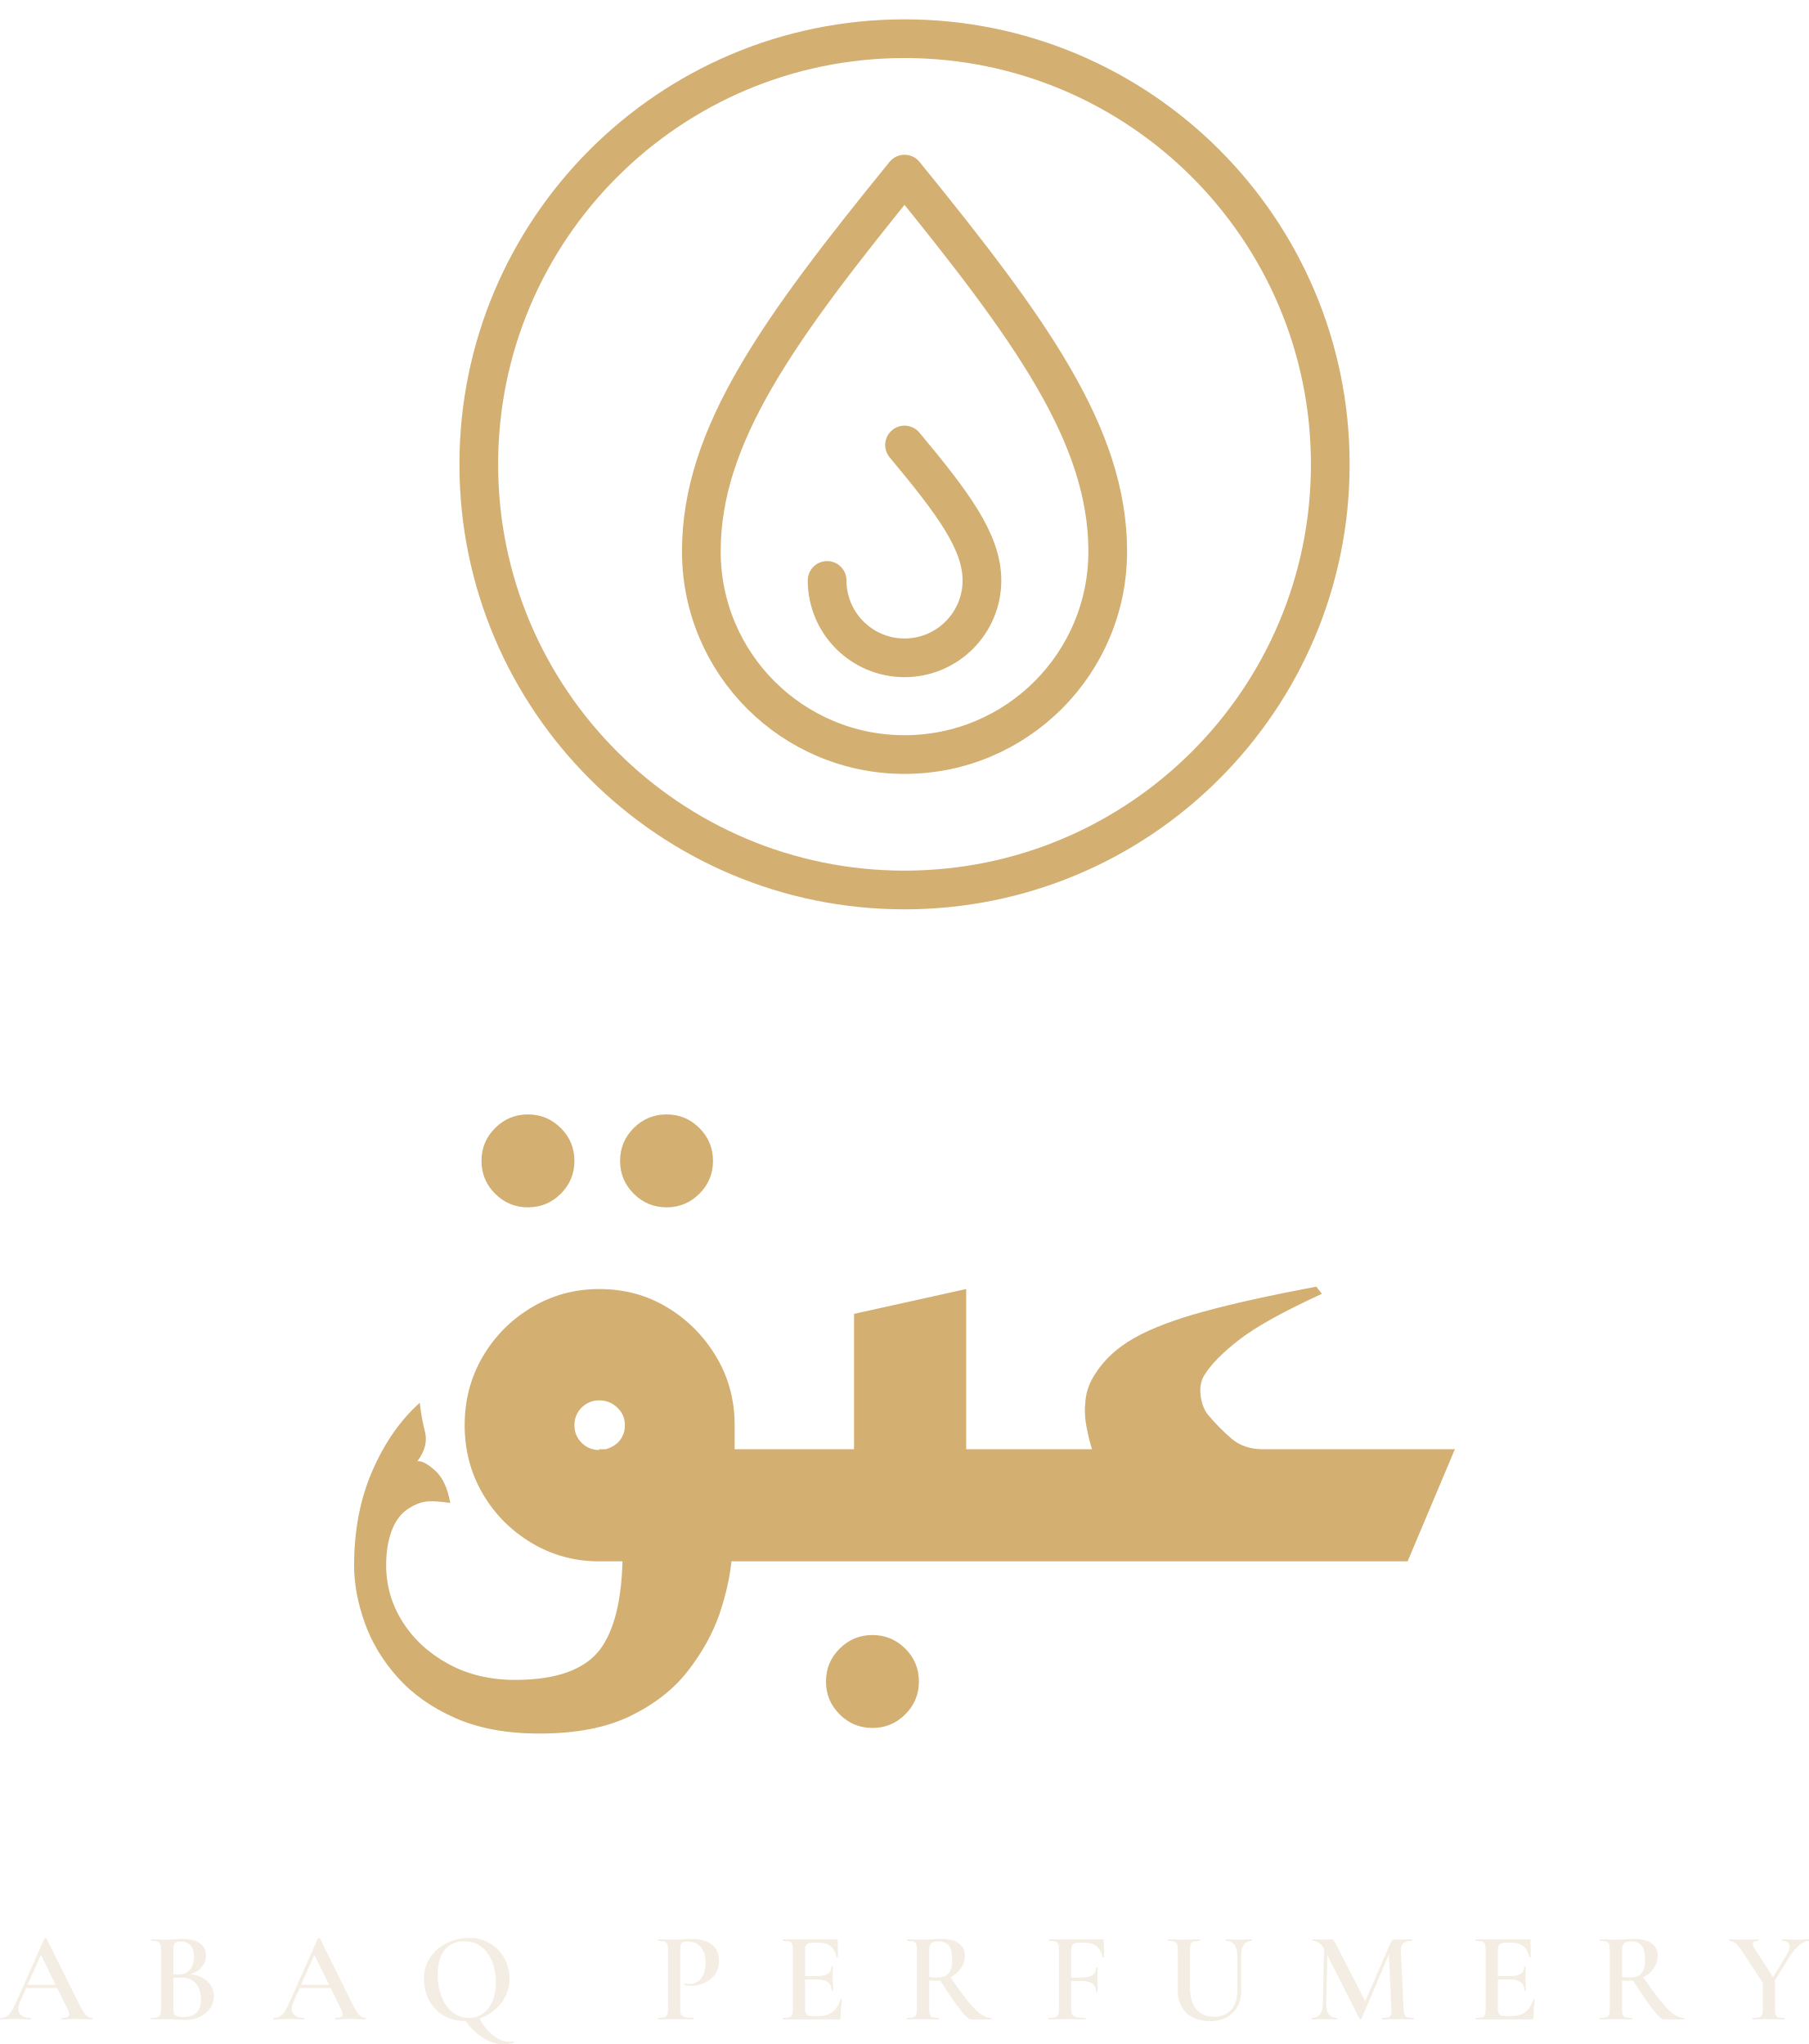
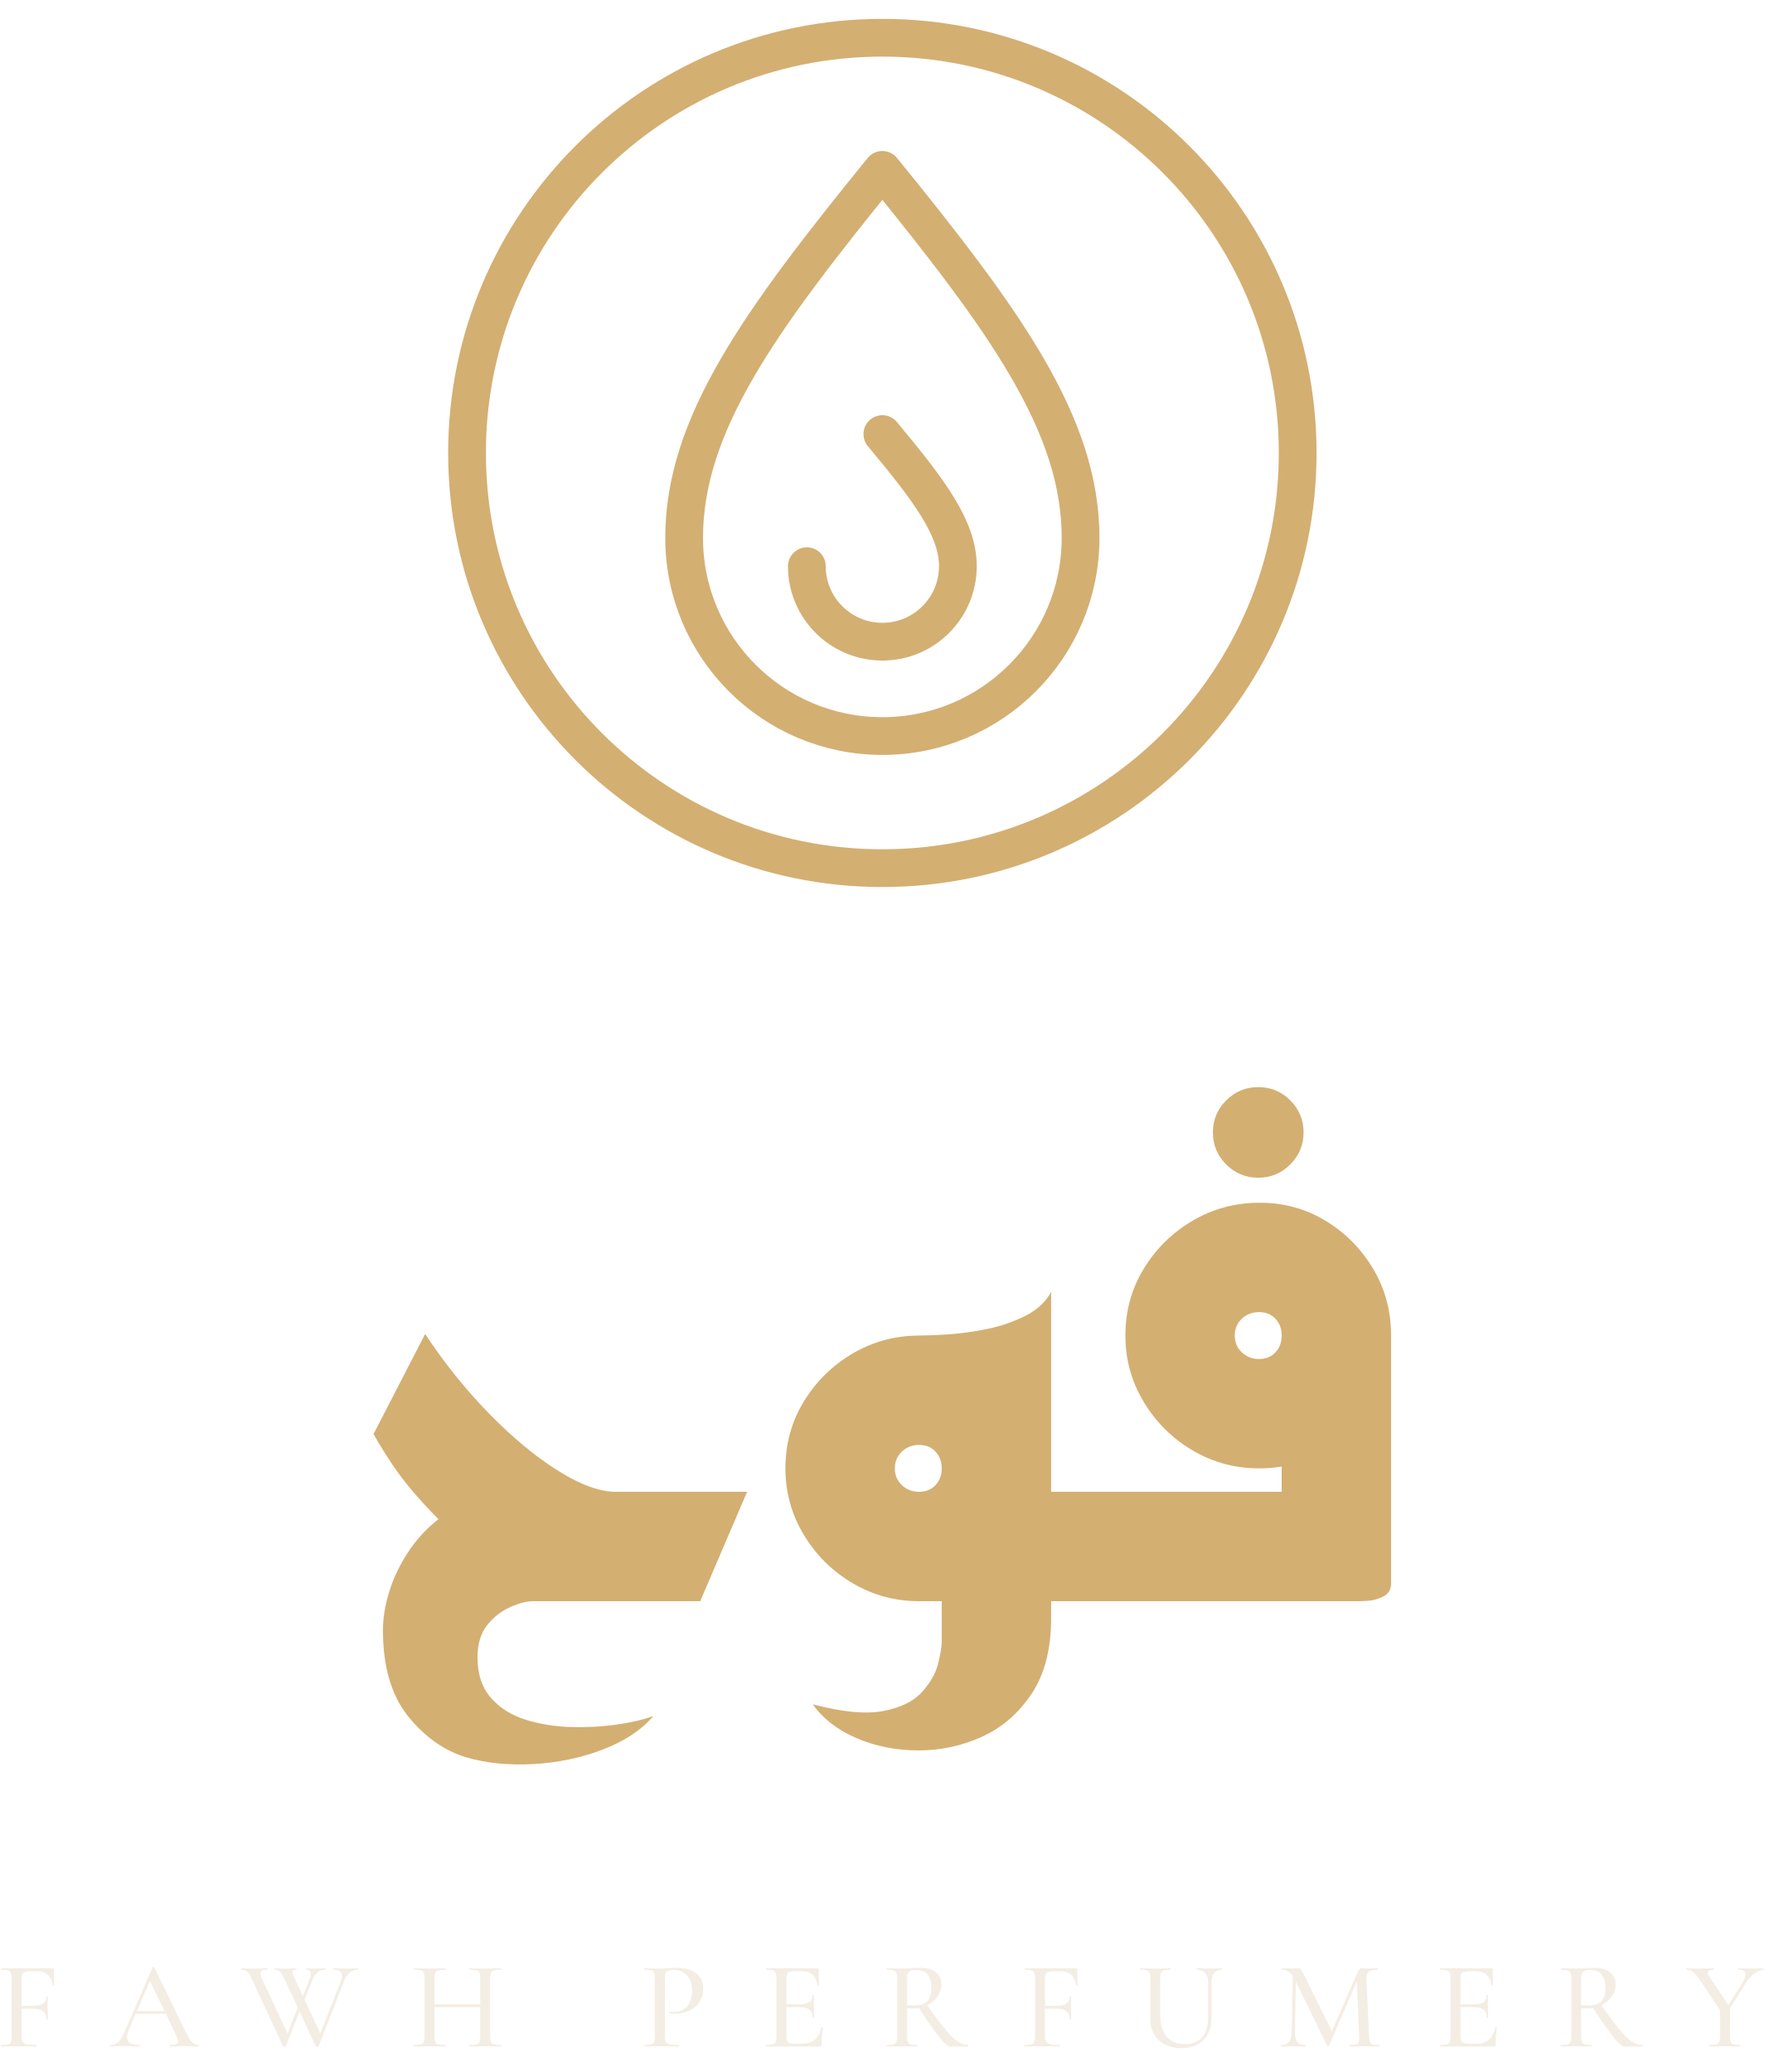
- <svg xmlns="http://www.w3.org/2000/svg" viewBox="0 0 2258 2552" role="img" aria-label="عبق">
+ <svg xmlns="http://www.w3.org/2000/svg" viewBox="0 0 2258 2652" role="img" aria-label="فوح">
  <g transform="translate(549.3 0) scale(24.156)">
    <g fill="none" stroke="#d4af72" stroke-width="2" stroke-linecap="round" stroke-linejoin="round">
      <circle cx="24" cy="24" r="22" />
      <path d="M24 9c6.5 8 10.5 13.5 10.5 19.5a10.5 10.5 0 0 1-21 0C13.5 22.5 17.5 17 24 9z" />
      <path d="M24 23c2.5 3 4 5 4 7a4 4 0 0 1-8 0" />
    </g>
  </g>
-   <path fill="#d4af72" transform="translate(442.0 1391.4)" d="M390 116Q366 116 349 99Q332 82 332 58Q332 34 349 17Q366 0 390 0Q414 0 431 17Q448 34 448 58Q448 82 431 99Q414 116 390 116ZM217 116Q193 116 176 99Q159 82 159 58Q159 34 176 17Q193 0 217 0Q241 0 258 17Q275 34 275 58Q275 82 258 99Q241 116 217 116ZM306 558Q260 558 221.5 535Q183 512 160.5 473.5Q138 435 138 388Q138 341 160.5 302.5Q183 264 221.5 241Q260 218 306 218Q353 218 391 241Q429 264 452 302.5Q475 341 475 388V418H584V558H471Q468 588 456 624Q443 661 416.5 695Q390 729 345 751Q300 773 231 773Q170 773 126 753.5Q82 734 54 702.5Q26 671 13 634Q0 597 0 563Q0 497 23 444.5Q46 392 82 360Q84 379 88.5 396.5Q93 414 79 433Q87 432 101 444.5Q115 457 120 485Q99 482 89 483.5Q79 485 68 492Q54 501 47 519.5Q40 538 40 563Q40 601 60.5 633.5Q81 666 117.5 686Q154 706 201 706Q278 706 307 668Q333 633 335 558ZM306 419V418H314Q322 416 329 410Q338 401 338 388Q338 375 328.5 366Q319 357 306 357Q293 357 284 366Q275 375 275 388Q275 401 284 410Q293 419 306 419ZM647 766Q623 766 606 749Q589 732 589 708Q589 684 606 667Q623 650 647 650Q671 650 688 667Q705 684 705 708Q705 732 688 749Q671 766 647 766ZM544 558V418H624V249L764 218V418H884V558ZM824 558V418H921Q917 405 914 389Q911 373 913 356Q915 339 925 324Q942 297 974 279Q1006 261 1061 246Q1116 231 1201 215L1208 224Q1136 257 1104.5 281.5Q1073 306 1061 326Q1055 336 1056.5 350Q1058 364 1065 374Q1080 392 1095.5 405Q1111 418 1134 418H1374L1315 558Z" />
-   <path fill="#f4ede3" transform="translate(1.0 2521.3)" d="M113.8 -1.9Q114.4 -1.9 114.4 -1Q114.4 0 113.8 0Q109 0 103.9 -0.3Q98.9 -0.6 94.2 -0.6Q89 -0.6 85 -0.3Q81.1 0 76.3 0Q75.7 0 75.7 -1Q75.7 -1.9 76.3 -1.9Q83.5 -1.9 85 -4.5Q86.4 -7 82.6 -14.6L70.4 -39.2H31.7L24 -21.9Q19.8 -12.2 23.8 -7Q27.7 -1.9 37.1 -1.9Q37.9 -1.9 37.9 -1Q37.9 0 37.1 0Q32.3 0 28.3 -0.3Q24.3 -0.6 18.2 -0.6Q12.2 -0.6 8.6 -0.3Q5 0 -0.3 0Q-1 0 -1 -1Q-1 -1.9 -0.3 -1.9Q4 -1.9 7.1 -3.7Q10.2 -5.4 13.3 -10.2Q16.3 -14.9 20 -23.4L54.4 -101Q54.7 -101.4 55.8 -101.4Q57 -101.4 57.1 -101L96.3 -21.9Q100 -14.2 102.9 -9.8Q105.8 -5.4 108.3 -3.7Q110.9 -1.9 113.8 -1.9ZM68.5 -43.2 50.1 -80.6 33.4 -43.2ZM237.1 -56.2Q244 -55.5 249.6 -53Q257.3 -49.4 261.6 -43.3Q265.9 -37.1 265.9 -29.1Q265.9 -20.8 261.4 -14Q256.8 -7.2 248.8 -3.3Q240.8 0.6 230.7 0.6Q226.1 0.6 219.5 0.2Q213 -0.3 207.5 -0.3Q201.9 -0.3 196.8 -0.2Q191.7 0 187.7 0Q187.2 0 187.2 -1Q187.2 -1.9 187.7 -1.9Q192.6 -1.9 195.3 -2.7Q197.9 -3.5 199 -5.9Q200 -8.3 200 -13V-87Q200 -91.7 199 -94Q198.1 -96.3 195.4 -97.2Q192.8 -98.1 187.8 -98.1Q187.5 -98.1 187.5 -99Q187.5 -100 187.8 -100Q191.8 -100 196.9 -99.8Q201.9 -99.5 207.5 -99.5Q212 -99.5 217.1 -100Q222.2 -100.5 226.9 -100.5Q236.5 -100.5 243 -98Q249.4 -95.5 252.8 -90.9Q256.2 -86.2 256.2 -79.7Q256.2 -70.7 249.3 -63.8Q244.6 -59 237.1 -56.2ZM228.2 -3Q239.5 -3 244.6 -8.9Q249.8 -14.7 249.8 -25.3Q249.8 -37.1 243.6 -44.6Q237.4 -52.2 225 -52.2Q222.6 -52.2 218.6 -52.2Q217 -52 215.4 -51.8V-13Q215.4 -9.6 216.2 -7.4Q217 -5.1 219.8 -4.1Q222.6 -3 228.2 -3ZM224.2 -97.3Q221 -97.3 219 -96.5Q217 -95.7 216.2 -93.4Q215.4 -91.2 215.4 -86.7V-56.3Q217 -56.3 218.2 -56.3Q221.6 -56.2 221.9 -56.2Q231.8 -56.2 236.5 -62.6Q241.1 -69 241.1 -78.2Q241.1 -84.2 239.3 -88.5Q237.4 -92.8 233.7 -95Q229.9 -97.3 224.2 -97.3ZM455 -1.9Q455.7 -1.9 455.7 -1Q455.7 0 455 0Q450.2 0 445.2 -0.3Q440.2 -0.6 435.5 -0.6Q430.2 -0.6 426.3 -0.3Q422.4 0 417.6 0Q417 0 417 -1Q417 -1.9 417.6 -1.9Q424.8 -1.9 426.2 -4.5Q427.7 -7 423.8 -14.6L411.7 -39.2H373L365.3 -21.9Q361.1 -12.2 365 -7Q369 -1.9 378.4 -1.9Q379.2 -1.9 379.2 -1Q379.2 0 378.4 0Q373.6 0 369.6 -0.3Q365.6 -0.6 359.5 -0.6Q353.4 -0.6 349.8 -0.3Q346.2 0 341 0Q340.3 0 340.3 -1Q340.3 -1.9 341 -1.9Q345.3 -1.9 348.4 -3.7Q351.5 -5.4 354.6 -10.2Q357.6 -14.9 361.3 -23.4L395.7 -101Q396 -101.4 397.1 -101.4Q398.2 -101.4 398.4 -101L437.6 -21.9Q441.3 -14.2 444.2 -9.8Q447 -5.4 449.6 -3.7Q452.2 -1.9 455 -1.9ZM409.8 -43.2 391.4 -80.6 374.7 -43.2ZM578.9 1.9Q567.4 1.9 558 -2.2Q548.6 -6.2 542 -13.4Q535.4 -20.6 531.8 -30Q528.2 -39.4 528.2 -49.9Q528.2 -62.9 533.2 -72.6Q538.2 -82.4 546.6 -88.9Q554.9 -95.4 564.8 -98.6Q574.7 -101.8 584.5 -101.8Q596.3 -101.8 605.7 -97.5Q615 -93.3 621.6 -86.1Q628.2 -78.9 631.6 -69.8Q635 -60.6 635 -51Q635 -39.8 630.6 -30.2Q626.1 -20.6 618.3 -13.4Q610.6 -6.2 600.5 -2.2Q599 -1.6 597.6 -1.1Q601.8 7.2 607.8 13.8Q613.9 20.5 620.8 24.2Q627.7 28 633.9 28Q635.5 28 637 27.9Q638.4 27.8 639.5 27.7Q639.7 27.5 639.8 27.5Q640.2 27.7 640.3 28.2Q640.5 29.1 640.2 29.3Q637.1 30.1 633.8 30.6Q630.6 31.2 627 31.2Q619 31.2 610.3 27.5Q601.6 23.8 593.4 16.8Q586.2 10.7 580.2 1.9Q579.5 1.9 578.9 1.9ZM584.3 -1.9Q593.9 -1.9 601.5 -7Q609.1 -12.2 613.5 -22.2Q617.9 -32.2 617.9 -46.4Q617.9 -61.3 613.1 -72.8Q608.3 -84.3 599.4 -91Q590.4 -97.6 577.9 -97.6Q562.4 -97.6 553.8 -86.5Q545.3 -75.4 545.3 -55.7Q545.3 -44.2 548.2 -34.3Q551 -24.5 556.2 -17.1Q561.4 -9.8 568.6 -5.8Q575.7 -1.9 584.3 -1.9ZM848 -13.6Q848 -8.8 849.1 -6.3Q850.2 -3.8 853.8 -2.9Q857.4 -1.9 864.6 -1.9Q865.1 -1.9 865.1 -1Q865.1 0 864.6 0Q859.5 0 853.5 -0.2Q847.5 -0.3 840.5 -0.3Q834.9 -0.3 829.8 -0.2Q824.6 0 820.6 0Q820.2 0 820.2 -1Q820.2 -1.9 820.6 -1.9Q825.9 -1.9 828.5 -2.7Q831 -3.5 831.9 -5.9Q832.8 -8.3 832.8 -13V-87Q832.8 -91.7 831.9 -94Q831 -96.3 828.5 -97.2Q825.9 -98.1 820.6 -98.1Q820.2 -98.1 820.2 -99Q820.2 -100 820.6 -100Q824.6 -100 829.7 -99.8Q834.7 -99.5 840.3 -99.5Q844.2 -99.5 850.3 -100Q856.5 -100.5 862.2 -100.5Q872 -100.5 879.6 -97.8Q887.2 -95.2 891.7 -89.4Q896.2 -83.7 896.5 -74.2Q896.6 -65.9 893.6 -59.8Q890.6 -53.8 885.4 -49.8Q880.2 -45.9 873.9 -43.9Q867.7 -41.9 861.4 -41.9Q859.7 -41.9 857.7 -42.1Q855.7 -42.2 853.8 -42.7Q853.3 -42.9 853.4 -44Q853.6 -44.6 853.9 -44.8Q854.1 -44.8 854.2 -44.8Q855.5 -44.5 857.1 -44.3Q858.7 -44.2 859.8 -44.2Q865.1 -44.2 869.6 -47Q874.1 -49.9 876.9 -55.8Q879.7 -61.8 879.7 -70.7Q879.7 -79.2 877 -85.1Q874.2 -91 869.4 -94.2Q864.5 -97.3 857.4 -97.3Q853.8 -97.3 851.7 -96.6Q849.6 -95.8 848.8 -93.6Q848 -91.4 848 -86.7ZM1045.9 0H976.5Q976 0 976 -1Q976 -1.9 976.5 -1.9Q981.8 -1.9 984.3 -2.7Q986.9 -3.5 987.8 -5.9Q988.6 -8.3 988.6 -13V-87Q988.6 -91.7 987.8 -94Q986.9 -96.3 984.3 -97.2Q981.8 -98.1 976.5 -98.1Q976 -98.1 976 -99Q976 -100 976.5 -100H1043Q1044.6 -100 1044.6 -98.6L1045 -77.8Q1045 -77.4 1044.2 -77.4Q1043.4 -77.3 1043 -77.8Q1041.3 -86.9 1035.7 -91.4Q1030.1 -95.8 1021 -95.8H1014.4Q1010.4 -95.8 1008.1 -95Q1005.8 -94.1 1004.8 -92.1Q1003.8 -90.1 1003.8 -86.7V-54.1H1019.2Q1028.2 -54.1 1032.5 -57.1Q1036.8 -60.2 1036.8 -65.9Q1036.8 -66.4 1037.7 -66.4Q1038.6 -66.4 1038.6 -65.9Q1038.6 -60.8 1038.5 -57.9Q1038.4 -55 1038.4 -52Q1038.4 -48.2 1038.6 -44.4Q1038.9 -40.6 1038.9 -36.2Q1038.9 -35.8 1037.9 -35.8Q1037 -35.8 1037 -36.2Q1037 -42.9 1032.5 -46.4Q1028 -49.9 1019 -49.9H1003.8V-13.6Q1003.8 -10.2 1004.7 -8.1Q1005.6 -5.9 1007.5 -5Q1009.4 -4.2 1013 -4.2H1020.8Q1031.7 -4.2 1038.4 -9.4Q1045.1 -14.6 1048 -24.8Q1048.2 -25.3 1049 -25.1Q1049.9 -25 1049.9 -24.6Q1049.3 -20.2 1048.8 -13.9Q1048.3 -7.7 1048.3 -2.4Q1048.3 0 1045.9 0ZM1210.6 0Q1208.2 0 1202.6 -6.1Q1197 -12.2 1189.1 -23.7Q1181.6 -34.2 1172.6 -48.6Q1169.9 -48.3 1167 -48.3Q1165.1 -48.3 1162.9 -48.4Q1160.6 -48.5 1158.9 -48.6V-13Q1158.9 -8.3 1159.7 -5.9Q1160.5 -3.5 1163.1 -2.7Q1165.8 -1.9 1170.9 -1.9Q1171.4 -1.9 1171.4 -1Q1171.4 0 1170.9 0Q1166.9 0 1161.9 -0.2Q1157 -0.3 1151 -0.3Q1145.4 -0.3 1140.3 -0.2Q1135.2 0 1131.2 0Q1130.7 0 1130.7 -1Q1130.7 -1.9 1131.2 -1.9Q1136.5 -1.9 1139 -2.7Q1141.6 -3.5 1142.6 -5.9Q1143.5 -8.3 1143.5 -13V-87Q1143.5 -91.7 1142.6 -94Q1141.8 -96.3 1139.2 -97.2Q1136.6 -98.1 1131.4 -98.1Q1131 -98.1 1131 -99Q1131 -100 1131.4 -100Q1135.4 -100 1140.4 -99.8Q1145.4 -99.5 1151 -99.5Q1156.2 -99.5 1162.6 -100Q1169 -100.5 1174.2 -100.5Q1188.2 -100.5 1195.8 -95Q1203.4 -89.4 1203.4 -79.8Q1203.4 -70.7 1198.2 -63.5Q1193.3 -56.6 1185.4 -52.6Q1197.6 -34.7 1206.4 -23.8Q1215.5 -12.2 1222.6 -7Q1229.8 -1.9 1236.3 -1.9Q1236.6 -1.9 1236.6 -1Q1236.6 0 1236.3 0ZM1187.5 -74.2Q1187.5 -83.5 1185.4 -88.6Q1183.2 -93.6 1179.4 -95.5Q1175.5 -97.4 1170.4 -97.4Q1164.2 -97.4 1161.5 -95.1Q1158.9 -92.8 1158.9 -86.7V-53Q1161.1 -52.6 1163.7 -52.5Q1166.2 -52.3 1168.2 -52.3Q1178.9 -52.3 1183.2 -57.7Q1187.5 -63 1187.5 -74.2ZM1307.8 0Q1307.4 0 1307.4 -1Q1307.4 -1.9 1307.8 -1.9Q1313.4 -1.9 1316.2 -2.7Q1318.9 -3.5 1319.8 -5.9Q1320.8 -8.3 1320.8 -13V-87Q1320.8 -91.7 1319.9 -94Q1319 -96.3 1316.5 -97.2Q1313.9 -98.1 1308.6 -98.1Q1308.2 -98.1 1308.2 -99Q1308.2 -100 1308.6 -100H1375.2Q1376.8 -100 1376.8 -98.6L1377.1 -77.8Q1377.1 -77.4 1376.3 -77.4Q1375.5 -77.3 1375.2 -77.8Q1373.4 -86.9 1367.8 -91.4Q1362.2 -95.8 1353.1 -95.8H1346.6Q1340.6 -95.8 1338.3 -93.8Q1336 -91.7 1336 -86.9V-52.2H1349.1Q1358.2 -52.2 1362.6 -55.3Q1367 -58.4 1367 -64.2Q1367 -64.5 1368 -64.5Q1369 -64.5 1369 -64.2Q1369 -58.9 1368.9 -56Q1368.8 -53.1 1368.8 -50.1Q1368.8 -46.2 1369 -42.5Q1369.1 -38.7 1369.1 -34.4Q1369.1 -33.9 1368.2 -33.9Q1367.2 -33.9 1367.2 -34.4Q1367.2 -41 1362.6 -44.5Q1358.1 -48 1348.8 -48H1336V-13.6Q1336 -8.8 1337.3 -6.3Q1338.6 -3.8 1342.4 -2.9Q1346.2 -1.9 1353.9 -1.9Q1354.2 -1.9 1354.2 -1Q1354.2 0 1353.9 0Q1348.5 0 1342.2 -0.2Q1336 -0.3 1328 -0.3Q1322.4 -0.3 1317.1 -0.2Q1311.8 0 1307.8 0ZM1543.4 -80.5Q1543.4 -88.8 1539.6 -93.4Q1535.8 -98.1 1528.8 -98.1Q1528.5 -98.1 1528.5 -99Q1528.5 -100 1528.8 -100Q1532.8 -100 1536.9 -99.8Q1541 -99.5 1545.8 -99.5Q1549.9 -99.5 1554 -99.8Q1558.1 -100 1561.4 -100Q1561.8 -100 1561.8 -99Q1561.8 -98.1 1561.4 -98.1Q1555 -98.1 1551.7 -93.4Q1548.3 -88.8 1548.3 -80.5V-35.7Q1548.3 -24 1543.4 -15.5Q1538.6 -7 1529.8 -2.4Q1521 2.2 1509.1 2.2Q1497.4 2.2 1488.3 -2.3Q1479.2 -6.9 1474.2 -15.4Q1469.1 -23.8 1469.1 -35.5V-87Q1469.1 -91.7 1468.2 -94Q1467.4 -96.3 1464.7 -97.2Q1462.1 -98.1 1457 -98.1Q1456.5 -98.1 1456.5 -99Q1456.5 -100 1457 -100Q1461 -100 1466 -99.8Q1471 -99.5 1476.6 -99.5Q1482.6 -99.5 1487.5 -99.8Q1492.5 -100 1496.5 -100Q1497 -100 1497 -99Q1497 -98.1 1496.5 -98.1Q1491.2 -98.1 1488.6 -97.1Q1486.1 -96.2 1485.2 -93.8Q1484.3 -91.4 1484.3 -86.7V-41.1Q1484.3 -21.6 1492.4 -12.5Q1500.5 -3.4 1514.4 -3.4Q1528 -3.4 1535.7 -11.8Q1543.4 -20.2 1543.4 -35.5ZM1650.2 -19.4 1651.7 -88.2Q1646.1 -98.1 1637.4 -98.1Q1637 -98.1 1637 -99Q1637 -100 1637.4 -100Q1640.5 -100 1643.9 -99.8Q1647.4 -99.7 1649.8 -99.7Q1653.3 -99.7 1656.1 -99.8Q1658.9 -100 1660.5 -100Q1662.7 -100 1663.9 -98.5Q1665.1 -97 1667.8 -91.7L1703 -22.7L1734.9 -96Q1735.8 -98.1 1737 -99Q1738.1 -100 1739.7 -100Q1741.1 -100 1742.8 -99.8Q1744.5 -99.7 1746.9 -99.7Q1751.7 -99.7 1755 -99.8Q1758.4 -100 1761.6 -100Q1762.1 -100 1762.1 -99Q1762.1 -98.1 1761.6 -98.1Q1754.2 -98.1 1750.7 -95.4Q1747.2 -92.6 1747.5 -86.1L1751 -13Q1751.4 -8.3 1752.2 -5.9Q1753.1 -3.5 1755.8 -2.7Q1758.4 -1.9 1763.5 -1.9Q1763.8 -1.9 1763.8 -1Q1763.8 0 1763.5 0Q1759.4 0 1754.2 -0.2Q1749.1 -0.3 1743.5 -0.3Q1737.9 -0.3 1733 -0.2Q1728.2 0 1724.2 0Q1723.8 0 1723.8 -1Q1723.8 -1.9 1724.2 -1.9Q1731.8 -1.9 1734.1 -4Q1736.3 -6.1 1735.8 -13L1732.6 -81.1L1698.6 -1.1Q1698.4 -0.5 1697.3 -0.5Q1696.2 -0.5 1695.8 -1.1L1655.8 -80.2L1654.4 -19.4Q1654.2 -10.9 1657.7 -6.4Q1661.1 -1.9 1668 -1.9Q1668.5 -1.9 1668.5 -1Q1668.5 0 1668 0Q1664.5 0 1660.8 -0.2Q1657.1 -0.3 1652.5 -0.3Q1647.7 -0.3 1643.8 -0.2Q1639.8 0 1636.3 0Q1635.8 0 1635.8 -1Q1635.8 -1.9 1636.3 -1.9Q1642.9 -1.9 1646.5 -6.4Q1650.1 -10.9 1650.2 -19.4ZM1910.7 0H1841.3Q1840.8 0 1840.8 -1Q1840.8 -1.9 1841.3 -1.9Q1846.6 -1.9 1849.1 -2.7Q1851.7 -3.5 1852.6 -5.9Q1853.4 -8.3 1853.4 -13V-87Q1853.4 -91.7 1852.6 -94Q1851.7 -96.3 1849.1 -97.2Q1846.6 -98.1 1841.3 -98.1Q1840.8 -98.1 1840.8 -99Q1840.8 -100 1841.3 -100H1907.8Q1909.4 -100 1909.4 -98.6L1909.8 -77.8Q1909.8 -77.4 1909 -77.4Q1908.2 -77.3 1907.8 -77.8Q1906.1 -86.9 1900.5 -91.4Q1894.9 -95.8 1885.8 -95.8H1879.2Q1875.2 -95.8 1872.9 -95Q1870.6 -94.1 1869.6 -92.1Q1868.6 -90.1 1868.6 -86.7V-54.1H1884Q1893 -54.1 1897.3 -57.1Q1901.6 -60.2 1901.6 -65.9Q1901.6 -66.4 1902.5 -66.4Q1903.4 -66.4 1903.4 -65.9Q1903.4 -60.8 1903.3 -57.9Q1903.2 -55 1903.2 -52Q1903.2 -48.2 1903.4 -44.4Q1903.7 -40.6 1903.7 -36.2Q1903.7 -35.8 1902.7 -35.8Q1901.8 -35.8 1901.8 -36.2Q1901.8 -42.9 1897.3 -46.4Q1892.8 -49.9 1883.8 -49.9H1868.6V-13.6Q1868.6 -10.2 1869.5 -8.1Q1870.4 -5.9 1872.3 -5Q1874.2 -4.2 1877.8 -4.2H1885.6Q1896.5 -4.2 1903.2 -9.4Q1909.9 -14.6 1912.8 -24.8Q1913 -25.3 1913.8 -25.1Q1914.7 -25 1914.7 -24.6Q1914.1 -20.2 1913.6 -13.9Q1913.1 -7.7 1913.1 -2.4Q1913.1 0 1910.7 0ZM2075.4 0Q2073 0 2067.4 -6.1Q2061.8 -12.2 2053.9 -23.7Q2046.4 -34.2 2037.4 -48.6Q2034.7 -48.3 2031.8 -48.3Q2029.9 -48.3 2027.7 -48.4Q2025.4 -48.5 2023.7 -48.6V-13Q2023.7 -8.3 2024.5 -5.9Q2025.3 -3.5 2027.9 -2.7Q2030.6 -1.9 2035.7 -1.9Q2036.2 -1.9 2036.2 -1Q2036.2 0 2035.7 0Q2031.7 0 2026.7 -0.2Q2021.8 -0.3 2015.8 -0.3Q2010.2 -0.3 2005.1 -0.2Q2000 0 1996 0Q1995.5 0 1995.5 -1Q1995.5 -1.9 1996 -1.9Q2001.3 -1.9 2003.8 -2.7Q2006.4 -3.5 2007.4 -5.9Q2008.3 -8.3 2008.3 -13V-87Q2008.3 -91.7 2007.4 -94Q2006.6 -96.3 2004 -97.2Q2001.4 -98.1 1996.2 -98.1Q1995.8 -98.1 1995.8 -99Q1995.8 -100 1996.2 -100Q2000.2 -100 2005.2 -99.8Q2010.2 -99.5 2015.8 -99.5Q2021 -99.5 2027.4 -100Q2033.8 -100.5 2039 -100.5Q2053 -100.5 2060.6 -95Q2068.2 -89.4 2068.2 -79.8Q2068.2 -70.7 2063 -63.5Q2058.1 -56.6 2050.2 -52.6Q2062.4 -34.7 2071.2 -23.8Q2080.3 -12.2 2087.4 -7Q2094.6 -1.9 2101.1 -1.9Q2101.4 -1.9 2101.4 -1Q2101.4 0 2101.1 0ZM2052.3 -74.2Q2052.3 -83.5 2050.2 -88.6Q2048 -93.6 2044.2 -95.5Q2040.3 -97.4 2035.2 -97.4Q2029 -97.4 2026.3 -95.1Q2023.7 -92.8 2023.7 -86.7V-53Q2025.9 -52.6 2028.5 -52.5Q2031 -52.3 2033 -52.3Q2043.7 -52.3 2048 -57.7Q2052.3 -63 2052.3 -74.2ZM2212.2 -52.8 2228.5 -79.7Q2233.6 -88 2232.4 -93Q2231.2 -98.1 2223.7 -98.1Q2223.4 -98.1 2223.4 -99Q2223.4 -100 2223.7 -100Q2228.6 -100 2233 -99.8Q2237.3 -99.5 2244.3 -99.5Q2248.3 -99.5 2250.8 -99.8Q2253.3 -100 2256.8 -100Q2257.1 -100 2257.1 -99Q2257.1 -98.1 2256.8 -98.1Q2253.4 -98.1 2249.1 -95.6Q2244.8 -93.1 2240.6 -88.7Q2236.5 -84.3 2232.8 -78.4L2214.6 -48.8V-13Q2214.6 -8.3 2215.4 -5.9Q2216.2 -3.5 2218.7 -2.7Q2221.3 -1.9 2226.6 -1.9Q2227 -1.9 2227 -1Q2227 0 2226.6 0Q2222.6 0 2217.7 -0.2Q2212.8 -0.3 2206.9 -0.3Q2201.3 -0.3 2196.1 -0.2Q2190.9 0 2186.9 0Q2186.6 0 2186.6 -1Q2186.6 -1.9 2186.9 -1.9Q2192.2 -1.9 2194.8 -2.7Q2197.4 -3.5 2198.4 -5.9Q2199.4 -8.3 2199.4 -13V-45.6L2174.9 -83Q2169.1 -91.8 2165.3 -95Q2161.4 -98.1 2157.9 -98.1Q2157.4 -98.1 2157.4 -99Q2157.4 -100 2157.9 -100Q2160.5 -100 2163.2 -99.8Q2165.9 -99.5 2168.3 -99.5Q2172.8 -99.5 2177.5 -99.6Q2182.2 -99.7 2186.5 -99.8Q2190.7 -100 2193.6 -100Q2193.9 -100 2193.9 -99Q2193.9 -98.1 2193.6 -98.1Q2188.3 -98.1 2187.2 -95.4Q2186.1 -92.6 2189 -88.5Z" />
+   <path fill="#d4af72" transform="translate(478.0 1391.4)" d="M119 858Q76 845 44 805Q12 765 12 695Q12 672 20 646Q28 620 44 595.5Q60 571 83 553Q67 537 51.5 519Q36 501 23 481.5Q10 462 0 444L66 316Q103 372 148 418Q193 464 236 491Q279 518 310 518L478 518L418 658L204 658Q192 658 175 665.5Q158 673 145.5 688.5Q133 704 133 730Q133 762 150 781.5Q167 801 194 809.5Q221 818 251.5 819Q282 820 310.5 816Q339 812 358 805Q335 832 293 848Q251 864 204 866.5Q157 869 119 858ZM695 658L725 518L922 518L922 658L695 658ZM562 790Q619 805 652.5 798.5Q686 792 702 774Q718 756 722.5 737.5Q727 719 727 710L727 530L867 488L867 680Q867 739 842 776.5Q817 814 778.5 831.5Q740 849 697.5 849Q655 849 618.5 833.5Q582 818 562 790ZM867 488L698 318Q711 318 735 316.5Q759 315 785.5 309.5Q812 304 834.5 292.5Q857 281 867 262L867 488ZM698 658Q652 658 613 635Q574 612 550.5 573Q527 534 527 488Q527 441 550.5 402.5Q574 364 613 341Q652 318 699 318Q745 318 783 341Q821 364 844 402.5Q867 441 867 488Q867 535 844 573.5Q821 612 783 635Q745 658 698 658ZM698 518Q711 518 719 509.5Q727 501 727 488Q727 475 719 466.5Q711 458 698 458Q685 458 676 466.5Q667 475 667 488Q667 501 676 509.5Q685 518 698 518ZM1132 116Q1108 116 1091 99Q1074 82 1074 58Q1074 34 1091 17Q1108 0 1132 0Q1156 0 1173 17Q1190 34 1190 58Q1190 82 1173 99Q1156 116 1132 116ZM882 658L882 518L1162 518L1162 390L1302 318L1302 635Q1302 647 1292 652Q1282 657 1272 657.5Q1262 658 1262 658L882 658ZM1133 488Q1087 488 1048 465Q1009 442 985.5 403Q962 364 962 318Q962 271 985.5 232.5Q1009 194 1048 171Q1087 148 1134 148Q1180 148 1218 171Q1256 194 1279 232.5Q1302 271 1302 318Q1302 365 1279 403.5Q1256 442 1218 465Q1180 488 1133 488ZM1133 348Q1146 348 1154 339.5Q1162 331 1162 318Q1162 305 1154 296.5Q1146 288 1133 288Q1120 288 1111 296.5Q1102 305 1102 318Q1102 331 1111 339.5Q1120 348 1133 348Z" />
+   <path fill="#f4ede3" transform="translate(1 2517.4) scale(0.16039)" d="M2 636Q0 636 0 630Q0 624 2 624Q39 624 56.5 619Q74 614 80.5 599Q87 584 87 555L87 92Q87 63 81 48.5Q75 34 57.5 28.5Q40 23 6 23Q3 23 3 17Q3 11 6 11L414 11Q424 11 424 20L426 146Q426 149 420.5 149.5Q415 150 414 147Q407 92 375 63.5Q343 35 291 35L240 35Q196 35 181 47Q166 59 166 93L166 551Q166 581 174 596.5Q182 612 207.5 618Q233 624 283 624Q285 624 285 630Q285 636 283 636Q250 636 211.5 635Q173 634 125 634Q91 634 59 635Q27 636 2 636ZM364 418Q364 375 338 354.5Q312 334 255 334L128 334L128 311L258 311Q313 311 338 293Q363 275 363 239Q363 237 369 237Q375 237 375 239Q375 270 374.5 287Q374 304 374 323Q374 346 375 369Q376 392 376 418Q376 420 370 420Q364 420 364 418ZM1060 375L1072 353L1344 353L1351 375L1060 375ZM1577 624Q1582 624 1582 630Q1582 636 1577 636Q1548 636 1517.5 634Q1487 632 1458 632Q1426 632 1402.5 634Q1379 636 1350 636Q1346 636 1346 630Q1346 624 1350 624Q1399 624 1410 608.5Q1421 593 1399 547L1184 100L1216 52L1021 504Q995 565 1018 594.5Q1041 624 1104 624Q1109 624 1109 630Q1109 636 1104 636Q1074 636 1049 634Q1024 632 986 632Q949 632 926.5 634Q904 636 872 636Q868 636 868 630Q868 624 872 624Q899 624 919 613.5Q939 603 957.5 575Q976 547 998 495L1211 4Q1212 1 1218 0.5Q1224 0 1225 4L1465 499Q1489 548 1506.5 575.5Q1524 603 1541 613.5Q1558 624 1577 624ZM2401 308L2274 635Q2273 639 2263.5 639Q2254 639 2252 635L2001 94Q1989 66 1977.5 51Q1966 36 1952.5 29.5Q1939 23 1919 23Q1916 23 1916 17Q1916 11 1919 11Q1932 11 1943 12Q1954 13 1967 13.5Q1980 14 1999 14Q2032 14 2055 13.5Q2078 13 2095 12Q2112 11 2126 11Q2129 11 2129 17Q2129 23 2126 23Q2086 23 2075.5 37.5Q2065 52 2085 97L2297 550L2259 605L2385 285L2401 308ZM2847 11Q2850 11 2850 17Q2850 23 2847 23Q2813 23 2785.5 44.5Q2758 66 2739 114L2535 635Q2534 639 2524.5 639Q2515 639 2513 635L2262 94Q2246 58 2228.5 40.5Q2211 23 2185 23Q2182 23 2182 17Q2182 11 2185 11Q2198 11 2208.5 12Q2219 13 2231 13.5Q2243 14 2260 14Q2300 14 2320.5 12.5Q2341 11 2357 11Q2360 11 2360 17Q2360 23 2357 23Q2327 23 2325.5 36Q2324 49 2346 97L2558 550L2520 605L2713 114Q2730 70 2715.5 46.5Q2701 23 2653 23Q2650 23 2650 17Q2650 11 2653 11Q2677 11 2700 12.5Q2723 14 2758 14Q2787 14 2804.5 12.5Q2822 11 2847 11ZM2390 285L2459 109Q2477 64 2472 43.5Q2467 23 2436 23Q2434 23 2434 17Q2434 11 2436 11Q2447 11 2453.5 12Q2460 13 2470 13.5Q2480 14 2502 14Q2528 14 2545 12.5Q2562 11 2586 11Q2588 11 2588 17Q2588 23 2586 23Q2553 23 2528 43Q2503 63 2483 114L2406 308L2390 285ZM3825 94Q3825 65 3819.5 50Q3814 35 3795.5 29Q3777 23 3739 23Q3736 23 3736 17Q3736 11 3739 11Q3763 11 3794.5 12.5Q3826 14 3865 14Q3899 14 3931.5 12.5Q3964 11 3988 11Q3991 11 3991 17Q3991 23 3988 23Q3953 23 3934.5 28.5Q3916 34 3910 48.5Q3904 63 3904 92L3904 555Q3904 584 3910 599Q3916 614 3934.5 619Q3953 624 3988 624Q3991 624 3991 630Q3991 636 3988 636Q3964 636 3931.5 635Q3899 634 3865 634Q3826 634 3794.5 635Q3763 636 3739 636Q3736 636 3736 630Q3736 624 3739 624Q3777 624 3795.5 619Q3814 614 3819.5 599Q3825 584 3825 555L3825 94ZM3418 322L3418 299L3860 299L3860 322L3418 322ZM3381 555L3381 92Q3381 63 3375 48.5Q3369 34 3351 28.5Q3333 23 3298 23Q3295 23 3295 17Q3295 11 3298 11Q3323 11 3354 12.5Q3385 14 3419 14Q3459 14 3490.5 12.5Q3522 11 3547 11Q3549 11 3549 17Q3549 23 3547 23Q3510 23 3491.5 29Q3473 35 3466.5 50Q3460 65 3460 94L3460 555Q3460 584 3466 599Q3472 614 3491 619Q3510 624 3547 624Q3549 624 3549 630Q3549 636 3547 636Q3521 636 3490 635Q3459 634 3419 634Q3385 634 3353 635Q3321 636 3296 636Q3294 636 3294 630Q3294 624 3296 624Q3332 624 3350.5 619Q3369 614 3375 599Q3381 584 3381 555ZM5298 551Q5298 581 5305.5 596.5Q5313 612 5337 618Q5361 624 5409 624Q5412 624 5412 630Q5412 636 5409 636Q5377 636 5339.5 635Q5302 634 5258 634Q5225 634 5193.5 635Q5162 636 5137 636Q5135 636 5135 630Q5135 624 5137 624Q5172 624 5189.5 619Q5207 614 5212.5 599Q5218 584 5218 555L5218 92Q5218 63 5212.5 48.5Q5207 34 5189.5 28.5Q5172 23 5137 23Q5135 23 5135 17Q5135 11 5137 11Q5162 11 5193 12.5Q5224 14 5257 14Q5283 14 5320.5 11Q5358 8 5396 8Q5454 8 5500.5 25Q5547 42 5575 78Q5603 114 5604 172Q5604 224 5585 262Q5566 300 5533.5 325Q5501 350 5461.5 362Q5422 374 5384 374Q5372 374 5359.5 373Q5347 372 5336 369Q5332 368 5333.5 361.5Q5335 355 5338 356Q5347 358 5356.5 359Q5366 360 5373 360Q5411 360 5443 342Q5475 324 5495 286.5Q5515 249 5515 193Q5515 139 5496.5 102Q5478 65 5445 45Q5412 25 5369 25Q5341 25 5325.5 29Q5310 33 5304 48Q5298 63 5298 94L5298 551ZM6533 636L6107 636Q6104 636 6104 630Q6104 624 6107 624Q6141 624 6158.5 619Q6176 614 6182 599Q6188 584 6188 555L6188 92Q6188 63 6182 48.5Q6176 34 6158.5 28.5Q6141 23 6107 23Q6104 23 6104 17Q6104 11 6107 11L6515 11Q6525 11 6525 20L6527 146Q6527 149 6521.5 149.5Q6516 150 6515 147Q6508 92 6476 63.5Q6444 35 6392 35L6341 35Q6311 35 6295 40Q6279 45 6273 58.5Q6267 72 6267 96L6267 551Q6267 575 6272.5 588.5Q6278 602 6293 607.5Q6308 613 6335 613L6401 613Q6458 613 6495 579.5Q6532 546 6546 484Q6546 481 6552 482Q6558 483 6558 486Q6554 513 6551 551Q6548 589 6548 621Q6548 636 6533 636ZM6477 406Q6477 363 6452.5 342.5Q6428 322 6374 322L6229 322L6229 299L6377 299Q6428 299 6452 281.5Q6476 264 6476 227Q6476 225 6481.5 225Q6487 225 6487 227Q6487 258 6486.5 275Q6486 292 6486 311Q6486 334 6487.5 357Q6489 380 6489 406Q6489 408 6483 408Q6477 408 6477 406ZM7572 636Q7556 636 7519.5 597.5Q7483 559 7432 487.5Q7381 416 7317 317L7384 296Q7468 417 7526.5 489Q7585 561 7630 592.5Q7675 624 7716 624Q7719 624 7719 630Q7719 636 7716 636Q7660 636 7624.5 636Q7589 636 7572 636ZM7332 8Q7416 8 7460.5 43.5Q7505 79 7505 138Q7505 194 7473 238Q7441 282 7389.5 307Q7338 332 7279 332Q7267 332 7254 331.5Q7241 331 7230 330L7230 555Q7230 584 7235.5 599Q7241 614 7258.5 619Q7276 624 7311 624Q7314 624 7314 630Q7314 636 7311 636Q7286 636 7256 635Q7226 634 7190 634Q7156 634 7125 635Q7094 636 7069 636Q7066 636 7066 630Q7066 624 7069 624Q7103 624 7120.5 619Q7138 614 7144.5 599Q7151 584 7151 555L7151 92Q7151 63 7145 48.5Q7139 34 7122 28.5Q7105 23 7070 23Q7068 23 7068 17Q7068 11 7070 11Q7095 11 7125.5 12.5Q7156 14 7190 14Q7222 14 7262 11Q7302 8 7332 8ZM7423 170Q7423 114 7408 82.5Q7393 51 7365.5 38Q7338 25 7301 25Q7263 25 7246.5 38.5Q7230 52 7230 94L7230 305Q7244 306 7260.5 307Q7277 308 7289 308Q7363 308 7393 274Q7423 240 7423 170ZM8166 636Q8164 636 8164 630Q8164 624 8166 624Q8203 624 8220.5 619Q8238 614 8244.5 599Q8251 584 8251 555L8251 92Q8251 63 8245 48.5Q8239 34 8221.5 28.5Q8204 23 8170 23Q8167 23 8167 17Q8167 11 8170 11L8578 11Q8588 11 8588 20L8590 146Q8590 149 8584.5 149.5Q8579 150 8578 147Q8571 92 8539 63.5Q8507 35 8455 35L8404 35Q8360 35 8345 47Q8330 59 8330 93L8330 551Q8330 581 8338 596.5Q8346 612 8371.5 618Q8397 624 8447 624Q8449 624 8449 630Q8449 636 8447 636Q8414 636 8375.5 635Q8337 634 8289 634Q8255 634 8223 635Q8191 636 8166 636ZM8528 418Q8528 375 8502 354.5Q8476 334 8419 334L8292 334L8292 311L8422 311Q8477 311 8502 293Q8527 275 8527 239Q8527 237 8533 237Q8539 237 8539 239Q8539 270 8538.5 287Q8538 304 8538 323Q8538 346 8539 369Q8540 392 8540 418Q8540 420 8534 420Q8528 420 8528 418ZM9632 126Q9632 76 9609.5 49.5Q9587 23 9543 23Q9540 23 9540 17Q9540 11 9543 11Q9566 11 9591 12.5Q9616 14 9645 14Q9670 14 9694.5 12.5Q9719 11 9740 11Q9742 11 9742 17Q9742 23 9740 23Q9700 23 9679.5 49.5Q9659 76 9659 126L9659 409Q9659 484 9629 538Q9599 592 9545 620.5Q9491 649 9419 649Q9345 649 9289 620.5Q9233 592 9202 539Q9171 486 9171 413L9171 92Q9171 63 9165 48.5Q9159 34 9141.5 28.5Q9124 23 9090 23Q9087 23 9087 17Q9087 11 9090 11Q9115 11 9145 12.5Q9175 14 9210 14Q9246 14 9276.5 12.5Q9307 11 9330 11Q9333 11 9333 17Q9333 23 9330 23Q9296 23 9278.5 29Q9261 35 9255.5 50Q9250 65 9250 94L9250 378Q9250 498 9302 557.5Q9354 617 9446 617Q9534 617 9583 562.5Q9632 508 9632 410L9632 126ZM10299 522L10309 34L10334 36L10324 522Q10323 574 10342.5 599Q10362 624 10408 624Q10411 624 10411 630Q10411 636 10408 636Q10386 636 10363 635Q10340 634 10311 634Q10284 634 10260 635Q10236 636 10215 636Q10213 636 10213 630Q10213 624 10215 624Q10257 624 10277.5 599Q10298 574 10299 522ZM10999 624Q11001 624 11001 630Q11001 636 10999 636Q10974 636 10943 635Q10912 634 10877 634Q10844 634 10815 635Q10786 636 10763 636Q10760 636 10760 630Q10760 624 10763 624Q10812 624 10826 611Q10840 598 10837 555L10817 84L10856 28L10597 629Q10596 633 10589.5 633Q10583 633 10581 629L10320 94Q10285 23 10222 23Q10220 23 10220 17Q10220 11 10222 11Q10240 11 10259.5 12Q10279 13 10293 13Q10312 13 10327.5 12Q10343 11 10351 11Q10365 11 10373 20.5Q10381 30 10397 63L10624 524L10587 588L10828 36Q10833 24 10840.5 17.5Q10848 11 10858 11Q10865 11 10875.5 12Q10886 13 10900 13Q10928 13 10947 12Q10966 11 10986 11Q10988 11 10988 17Q10988 23 10986 23Q10938 23 10916 38.5Q10894 54 10895 95L10916 555Q10918 584 10924 599Q10930 614 10947 619Q10964 624 10999 624ZM11911 636L11485 636Q11482 636 11482 630Q11482 624 11485 624Q11519 624 11536.5 619Q11554 614 11560 599Q11566 584 11566 555L11566 92Q11566 63 11560 48.5Q11554 34 11536.5 28.5Q11519 23 11485 23Q11482 23 11482 17Q11482 11 11485 11L11893 11Q11903 11 11903 20L11905 146Q11905 149 11899.5 149.5Q11894 150 11893 147Q11886 92 11854 63.5Q11822 35 11770 35L11719 35Q11689 35 11673 40Q11657 45 11651 58.5Q11645 72 11645 96L11645 551Q11645 575 11650.5 588.5Q11656 602 11671 607.5Q11686 613 11713 613L11779 613Q11836 613 11873 579.5Q11910 546 11924 484Q11924 481 11930 482Q11936 483 11936 486Q11932 513 11929 551Q11926 589 11926 621Q11926 636 11911 636ZM11855 406Q11855 363 11830.5 342.5Q11806 322 11752 322L11607 322L11607 299L11755 299Q11806 299 11830 281.5Q11854 264 11854 227Q11854 225 11859.5 225Q11865 225 11865 227Q11865 258 11864.5 275Q11864 292 11864 311Q11864 334 11865.5 357Q11867 380 11867 406Q11867 408 11861 408Q11855 408 11855 406ZM12950 636Q12934 636 12897.5 597.5Q12861 559 12810 487.5Q12759 416 12695 317L12762 296Q12846 417 12904.5 489Q12963 561 13008 592.5Q13053 624 13094 624Q13097 624 13097 630Q13097 636 13094 636Q13038 636 13002.5 636Q12967 636 12950 636ZM12710 8Q12794 8 12838.5 43.5Q12883 79 12883 138Q12883 194 12851 238Q12819 282 12767.5 307Q12716 332 12657 332Q12645 332 12632 331.5Q12619 331 12608 330L12608 555Q12608 584 12613.5 599Q12619 614 12636.5 619Q12654 624 12689 624Q12692 624 12692 630Q12692 636 12689 636Q12664 636 12634 635Q12604 634 12568 634Q12534 634 12503 635Q12472 636 12447 636Q12444 636 12444 630Q12444 624 12447 624Q12481 624 12498.5 619Q12516 614 12522.5 599Q12529 584 12529 555L12529 92Q12529 63 12523 48.5Q12517 34 12500 28.5Q12483 23 12448 23Q12446 23 12446 17Q12446 11 12448 11Q12473 11 12503.5 12.5Q12534 14 12568 14Q12600 14 12640 11Q12680 8 12710 8ZM12801 170Q12801 114 12786 82.5Q12771 51 12743.5 38Q12716 25 12679 25Q12641 25 12624.5 38.5Q12608 52 12608 94L12608 305Q12622 306 12638.5 307Q12655 308 12667 308Q12741 308 12771 274Q12801 240 12801 170ZM13753 351L13895 128Q13925 78 13917 50.5Q13909 23 13864 23Q13861 23 13861 17Q13861 11 13864 11Q13893 11 13918.5 12.5Q13944 14 13986 14Q14011 14 14026.5 12.5Q14042 11 14064 11Q14066 11 14066 17Q14066 23 14064 23Q14042 23 14016 36.5Q13990 50 13965.5 74.5Q13941 99 13920 133L13772 367L13753 351ZM13728 364L13557 108Q13524 59 13500 41Q13476 23 13448 23Q13445 23 13445 17Q13445 11 13448 11Q13464 11 13482 12.5Q13500 14 13516 14Q13544 14 13571 13.5Q13598 13 13622.5 12Q13647 11 13665 11Q13667 11 13667 17Q13667 23 13665 23Q13629 23 13620.5 37Q13612 51 13629 75L13791 318L13728 364ZM13716 326L13796 317L13796 555Q13796 584 13801.5 599Q13807 614 13824 619Q13841 624 13876 624Q13879 624 13879 630Q13879 636 13876 636Q13852 636 13821.5 635Q13791 634 13755 634Q13721 634 13689.5 635Q13658 636 13634 636Q13631 636 13631 630Q13631 624 13634 624Q13669 624 13686.5 619Q13704 614 13710 599Q13716 584 13716 555L13716 326Z" />
</svg>
